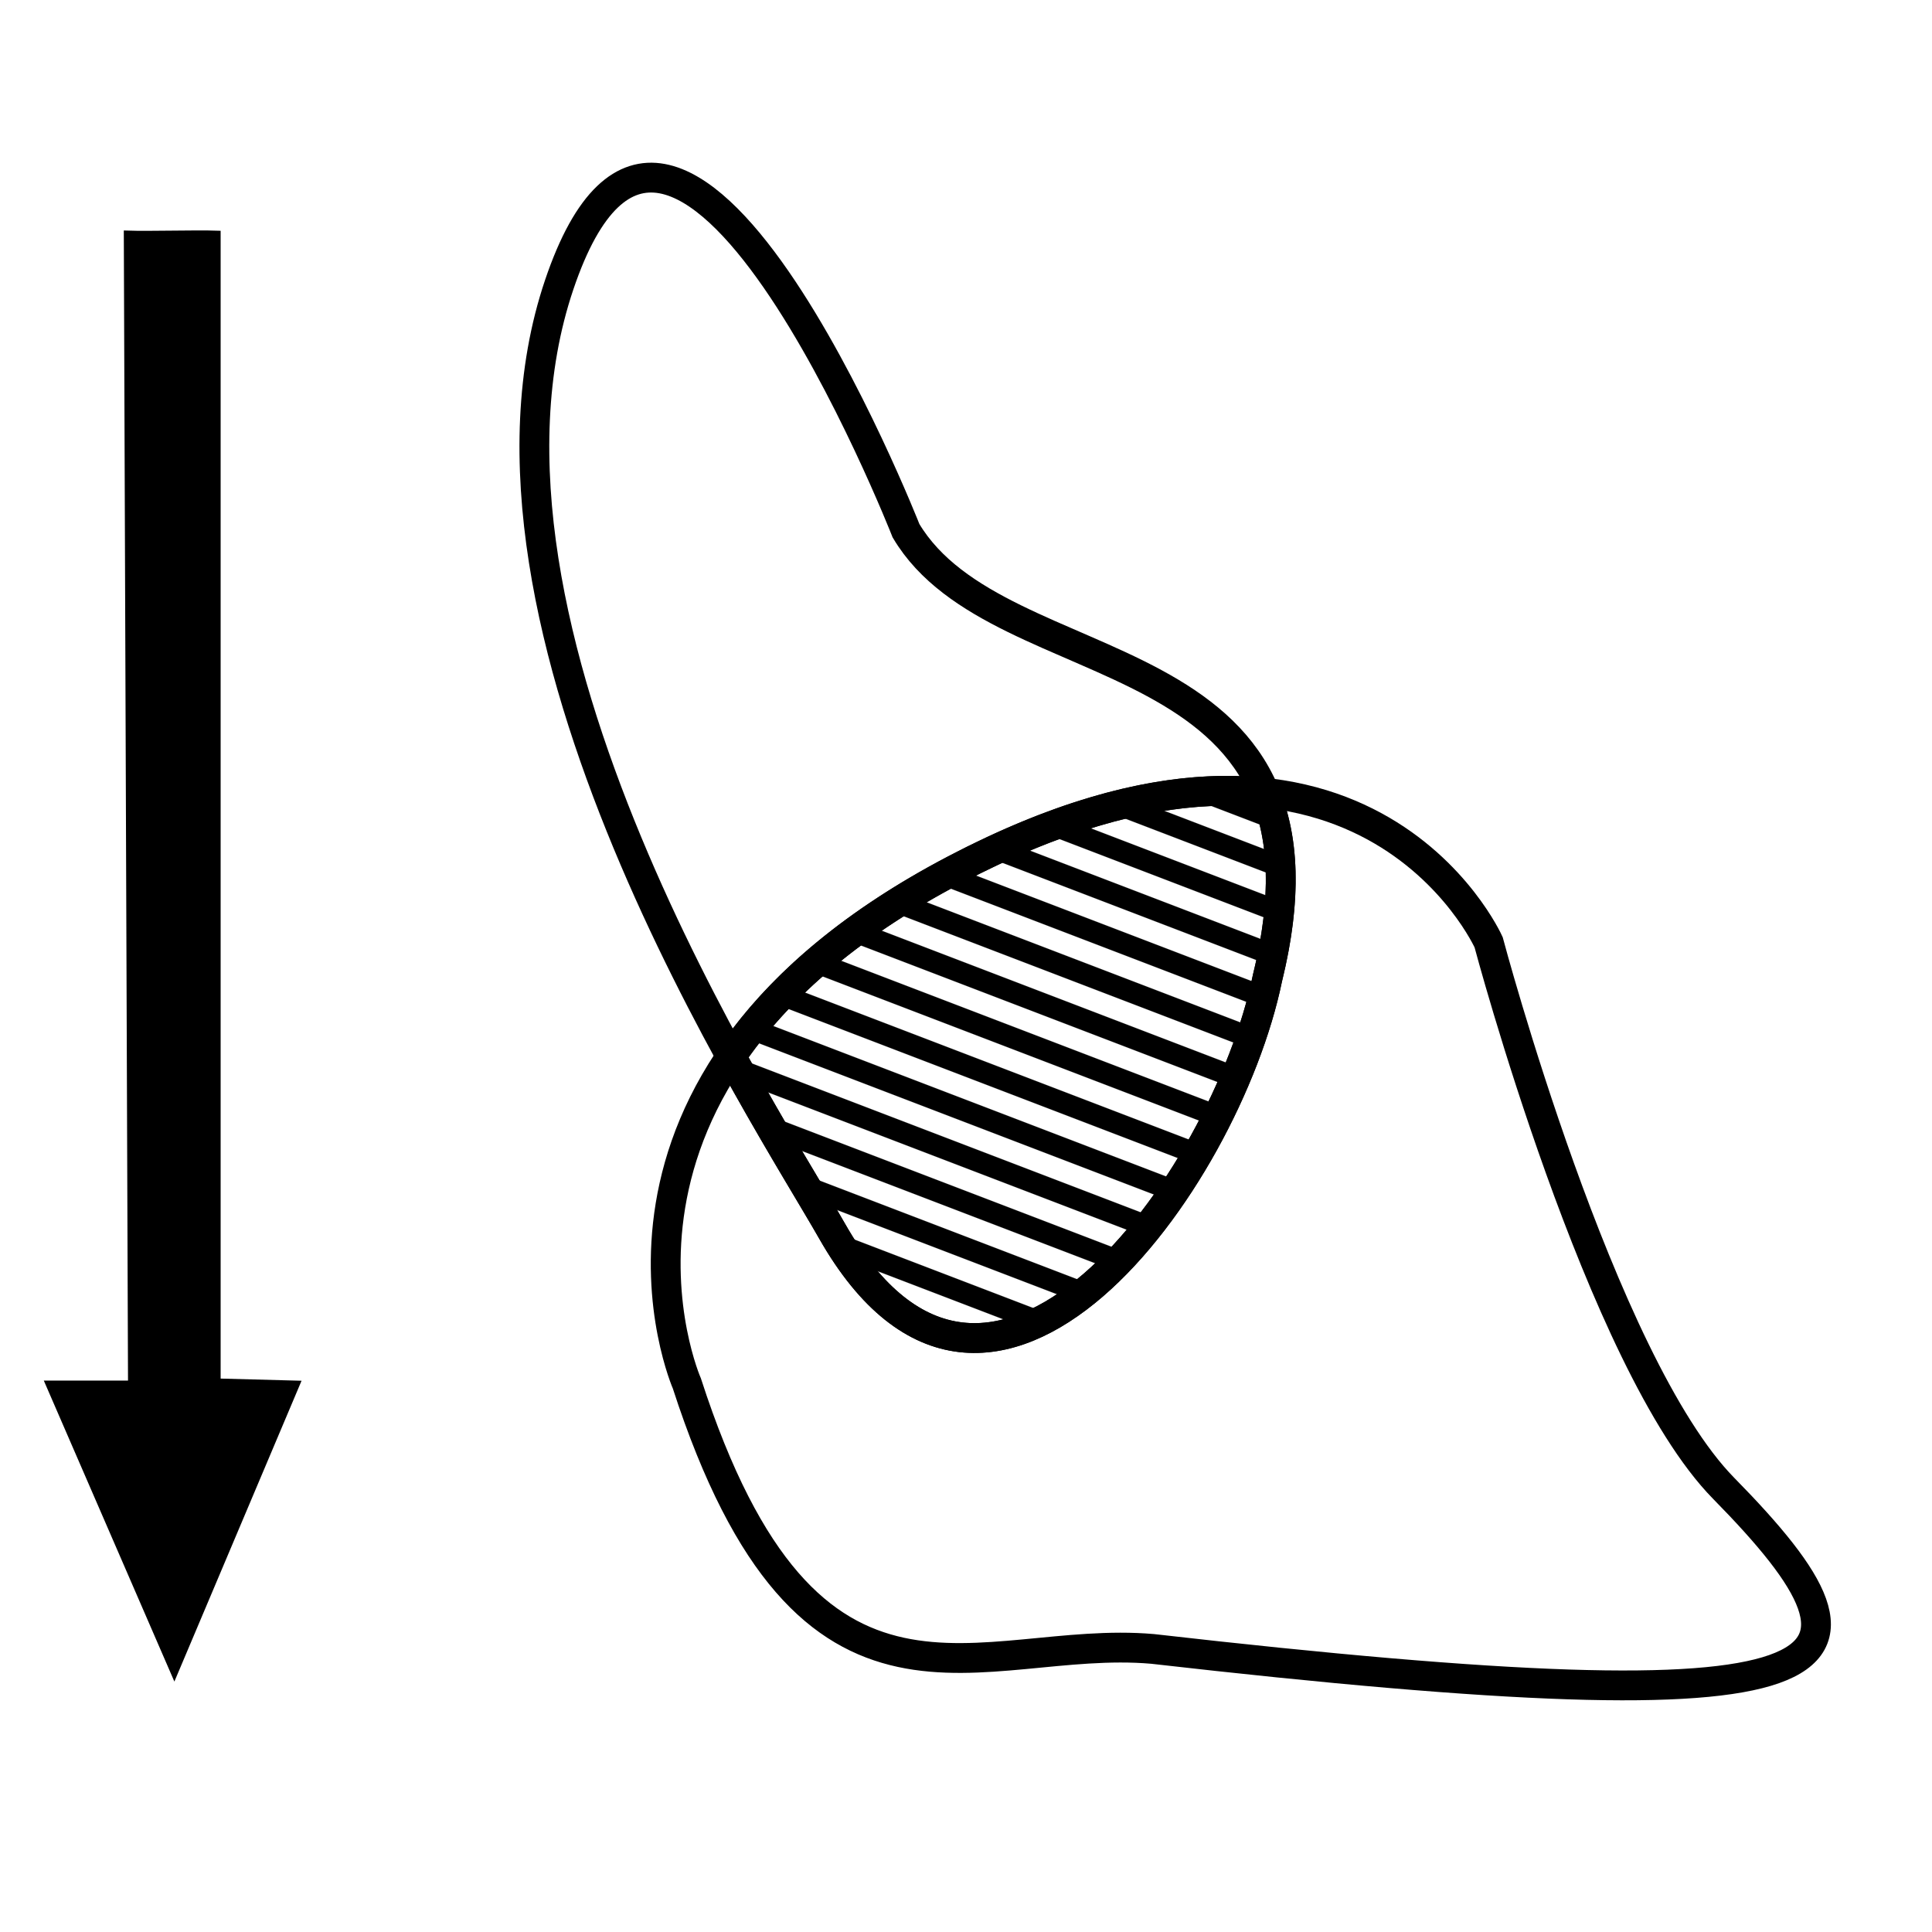
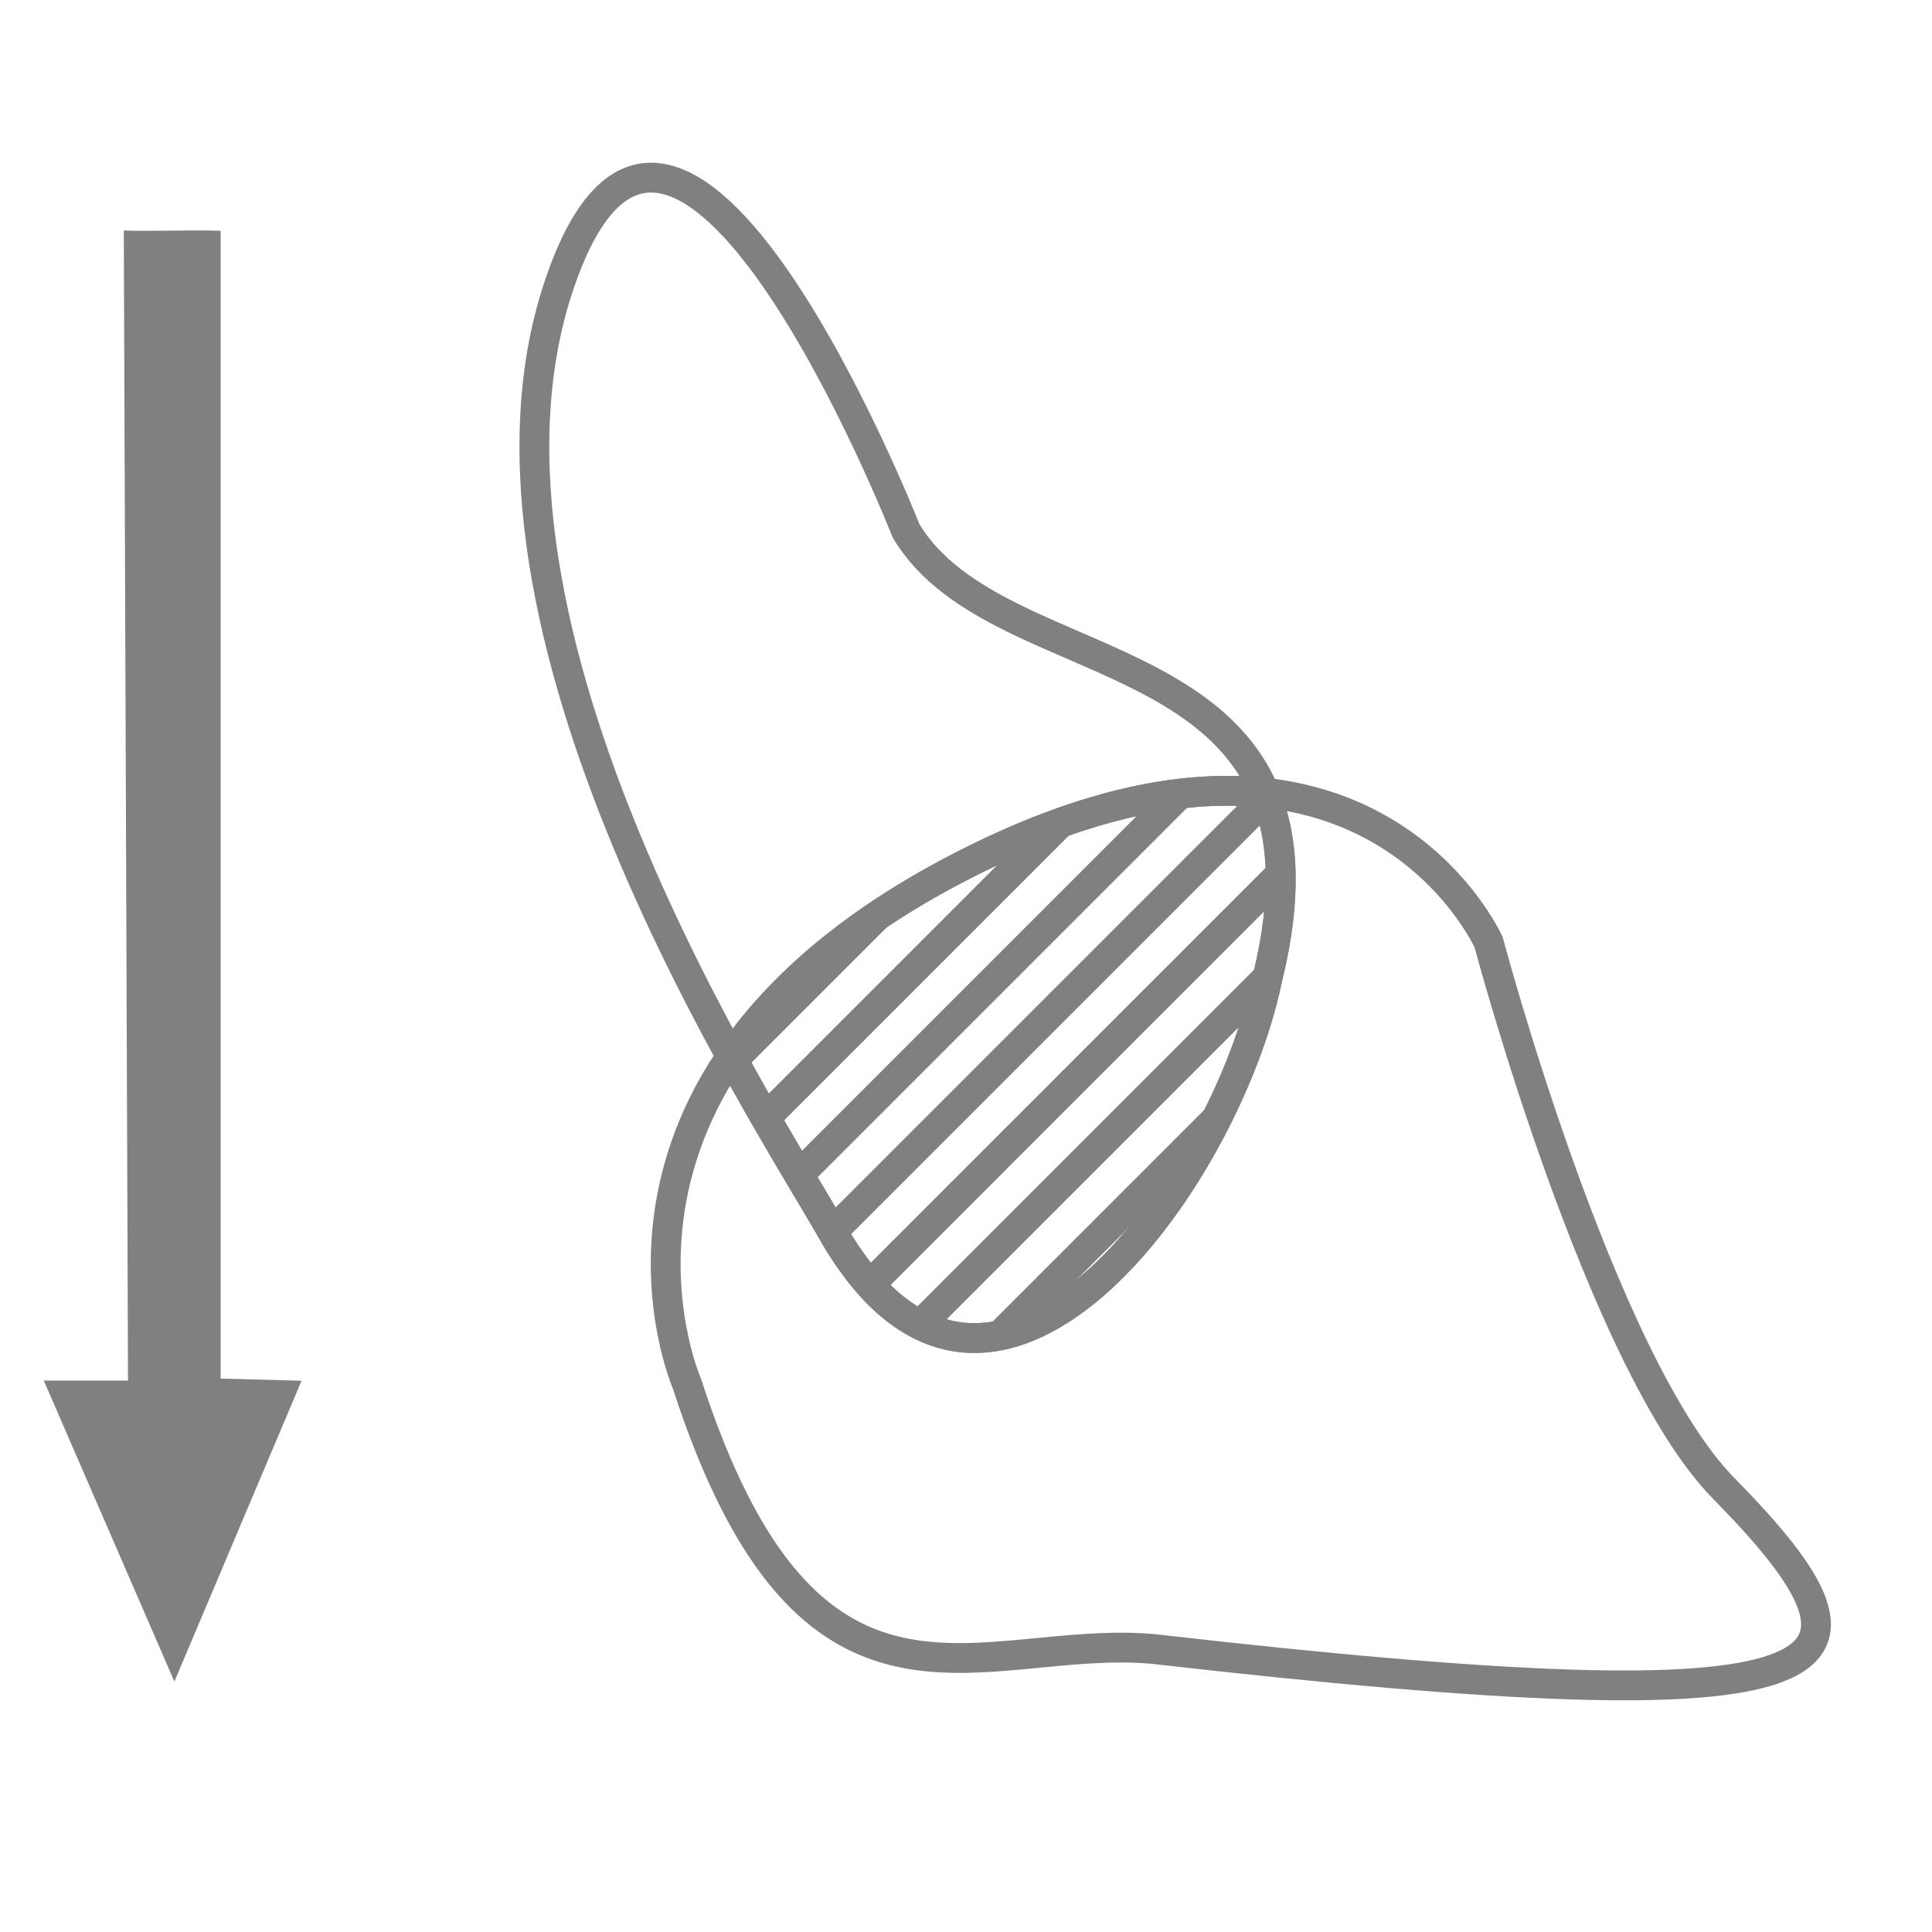
- <svg xmlns="http://www.w3.org/2000/svg" xmlns:xlink="http://www.w3.org/1999/xlink" width="64mm" height="64mm" viewBox="0 0 226.772 226.772" id="svg4203" version="1.1">
-   <defs id="defs4205">
-     <pattern xlink:href="#Strips1_1" id="pattern6229" patternTransform="matrix(-0.8940788,2.334657,-6.323794,-2.421756,0,0)" />
-     <pattern id="Strips1_1" patternTransform="translate(0,0) scale(10,10)" height="1" width="2" patternUnits="userSpaceOnUse">
-       <rect id="rect5494" height="2" width="1" y="-0.5" x="0" style="fill:black;stroke:none" />
-     </pattern>
-   </defs>
-   <g id="layer1" transform="translate(0,-825.5906)">
-     <path style="fill:#000000;fill-opacity:1;fill-rule:evenodd;stroke:#000000;stroke-width:1px;stroke-linecap:butt;stroke-linejoin:miter;stroke-opacity:1" d="m 20.462,1021.697 -14.559,-33.559 9.624,0 -0.494,-134.977 c 2.385,0.082 7.979,-0.082 10.364,0 l 0,134.73 9.253,0.247 z" id="path6448" />
-     <path style="fill:none;fill-rule:evenodd;stroke:#000000;stroke-width:3.5;stroke-linecap:butt;stroke-linejoin:miter;stroke-opacity:1;stroke-miterlimit:4;stroke-dasharray:none" d="m 148.769,940.396 c -4.944,24.023 -32.595,62.216 -51.098,29.706 -7.821,-13.742 -45.607,-70.9 -32.031,-111.096 13.577,-40.195 40.705,28.88 40.705,28.88 11.106,18.678 52.48,11.532 42.424,52.51 z" id="path4770" />
-     <path style="fill:none;fill-rule:evenodd;stroke:#000000;stroke-width:3.5;stroke-linecap:butt;stroke-linejoin:miter;stroke-opacity:1;stroke-miterlimit:4;stroke-dasharray:none" d="m 80.625,987.981 c 0,0 -15.625,-35.619 31.431,-60.3 47.69,-25.013 62.675,8.512 62.675,8.512 0,0 13.137,49.39 27.587,64.093 21.509,21.887 16.639,28.412 -67.025,18.85 C 115,1017.362 95,1032.362 80.625,987.981 Z" id="path4772" />
-     <path style="fill:url(#pattern6229);fill-opacity:1;fill-rule:evenodd;stroke:#000000;stroke-width:3.5;stroke-linecap:butt;stroke-linejoin:miter;stroke-miterlimit:4;stroke-dasharray:none;stroke-opacity:1" d="m 143.469,92.824 c -8.385,0.109 -18.744,2.621 -31.412,9.266 -12.964,6.799 -21.152,14.43 -26.238,21.916 5.103,9.329 9.664,16.658 11.854,20.506 18.503,32.51 46.153,-5.684 51.098,-29.707 2.342,-9.544 1.891,-16.475 -0.314,-21.732 -1.583,-0.172 -3.234,-0.271 -4.986,-0.248 z" transform="translate(0,825.5906)" id="path6222" />
+ <svg xmlns="http://www.w3.org/2000/svg" width="64mm" height="64mm" viewBox="0 0 226.772 226.772" id="svg4203" version="1.1">
+   <defs id="defs4205" />
+   <g transform="translate(0,-825.5906)" id="layer1">
+     <path id="path6448" d="m 20.462,1021.697 -14.559,-33.559 9.624,0 -0.494,-134.977 c 2.385,0.082 7.979,-0.082 10.364,0 l 0,134.73 9.253,0.247 z" style="fill:#808080;fill-opacity:1;fill-rule:evenodd;stroke:#808080;stroke-width:1px;stroke-linecap:butt;stroke-linejoin:miter;stroke-opacity:1" />
+     <path id="path4770" d="m 148.769,940.396 c -4.944,24.023 -32.595,62.216 -51.098,29.706 -7.821,-13.742 -45.607,-70.9 -32.031,-111.096 13.577,-40.195 40.705,28.88 40.705,28.88 11.106,18.678 52.48,11.532 42.424,52.51 z" style="fill:none;fill-rule:evenodd;stroke:#808080;stroke-width:3.5;stroke-linecap:butt;stroke-linejoin:miter;stroke-opacity:1;stroke-miterlimit:4;stroke-dasharray:none" />
+     <path id="path4772" d="m 80.625,987.981 c 0,0 -15.625,-35.619 31.431,-60.3 47.69,-25.013 62.675,8.512 62.675,8.512 0,0 13.137,49.39 27.587,64.093 21.509,21.887 16.639,28.412 -67.025,18.85 C 115,1017.362 95,1032.362 80.625,987.981 Z" style="fill:none;fill-rule:evenodd;stroke:#808080;stroke-width:3.5;stroke-linecap:butt;stroke-linejoin:miter;stroke-opacity:1;stroke-miterlimit:4;stroke-dasharray:none" />
+     <g id="g9136">
+       <path id="path6222" d="m 143.469,918.415 c -8.385,0.109 -18.744,2.621 -31.412,9.266 -12.964,6.799 -21.152,14.43 -26.238,21.916 5.103,9.329 9.664,16.658 11.854,20.506 18.503,32.51 46.153,-5.684 51.098,-29.707 2.342,-9.544 1.891,-16.475 -0.314,-21.732 -1.583,-0.172 -3.234,-0.271 -4.986,-0.248 z" style="fill:none;fill-opacity:1;fill-rule:evenodd;stroke:#808080;stroke-width:3.5;stroke-linecap:butt;stroke-linejoin:miter;stroke-miterlimit:4;stroke-dasharray:none;stroke-opacity:1" />
+       <path id="path9139" transform="translate(0,825.5906)" style="stroke:#808080;stroke-width:3.5;fill:#808080" d="M 102.912,107.55 l -16.862,16.862 M 89.902,131.167 l 34.414,-34.414 M 138.428,93.247 l -44.654,44.654 M 97.712,144.57 l 50.921,-50.921 M 150.305,102.584 l -48.142,48.142 M 108.017,155.478 l 40.77,-40.77 M 142.713,131.389 l -25.271,25.271" />
+     </g>
  </g>
</svg>
